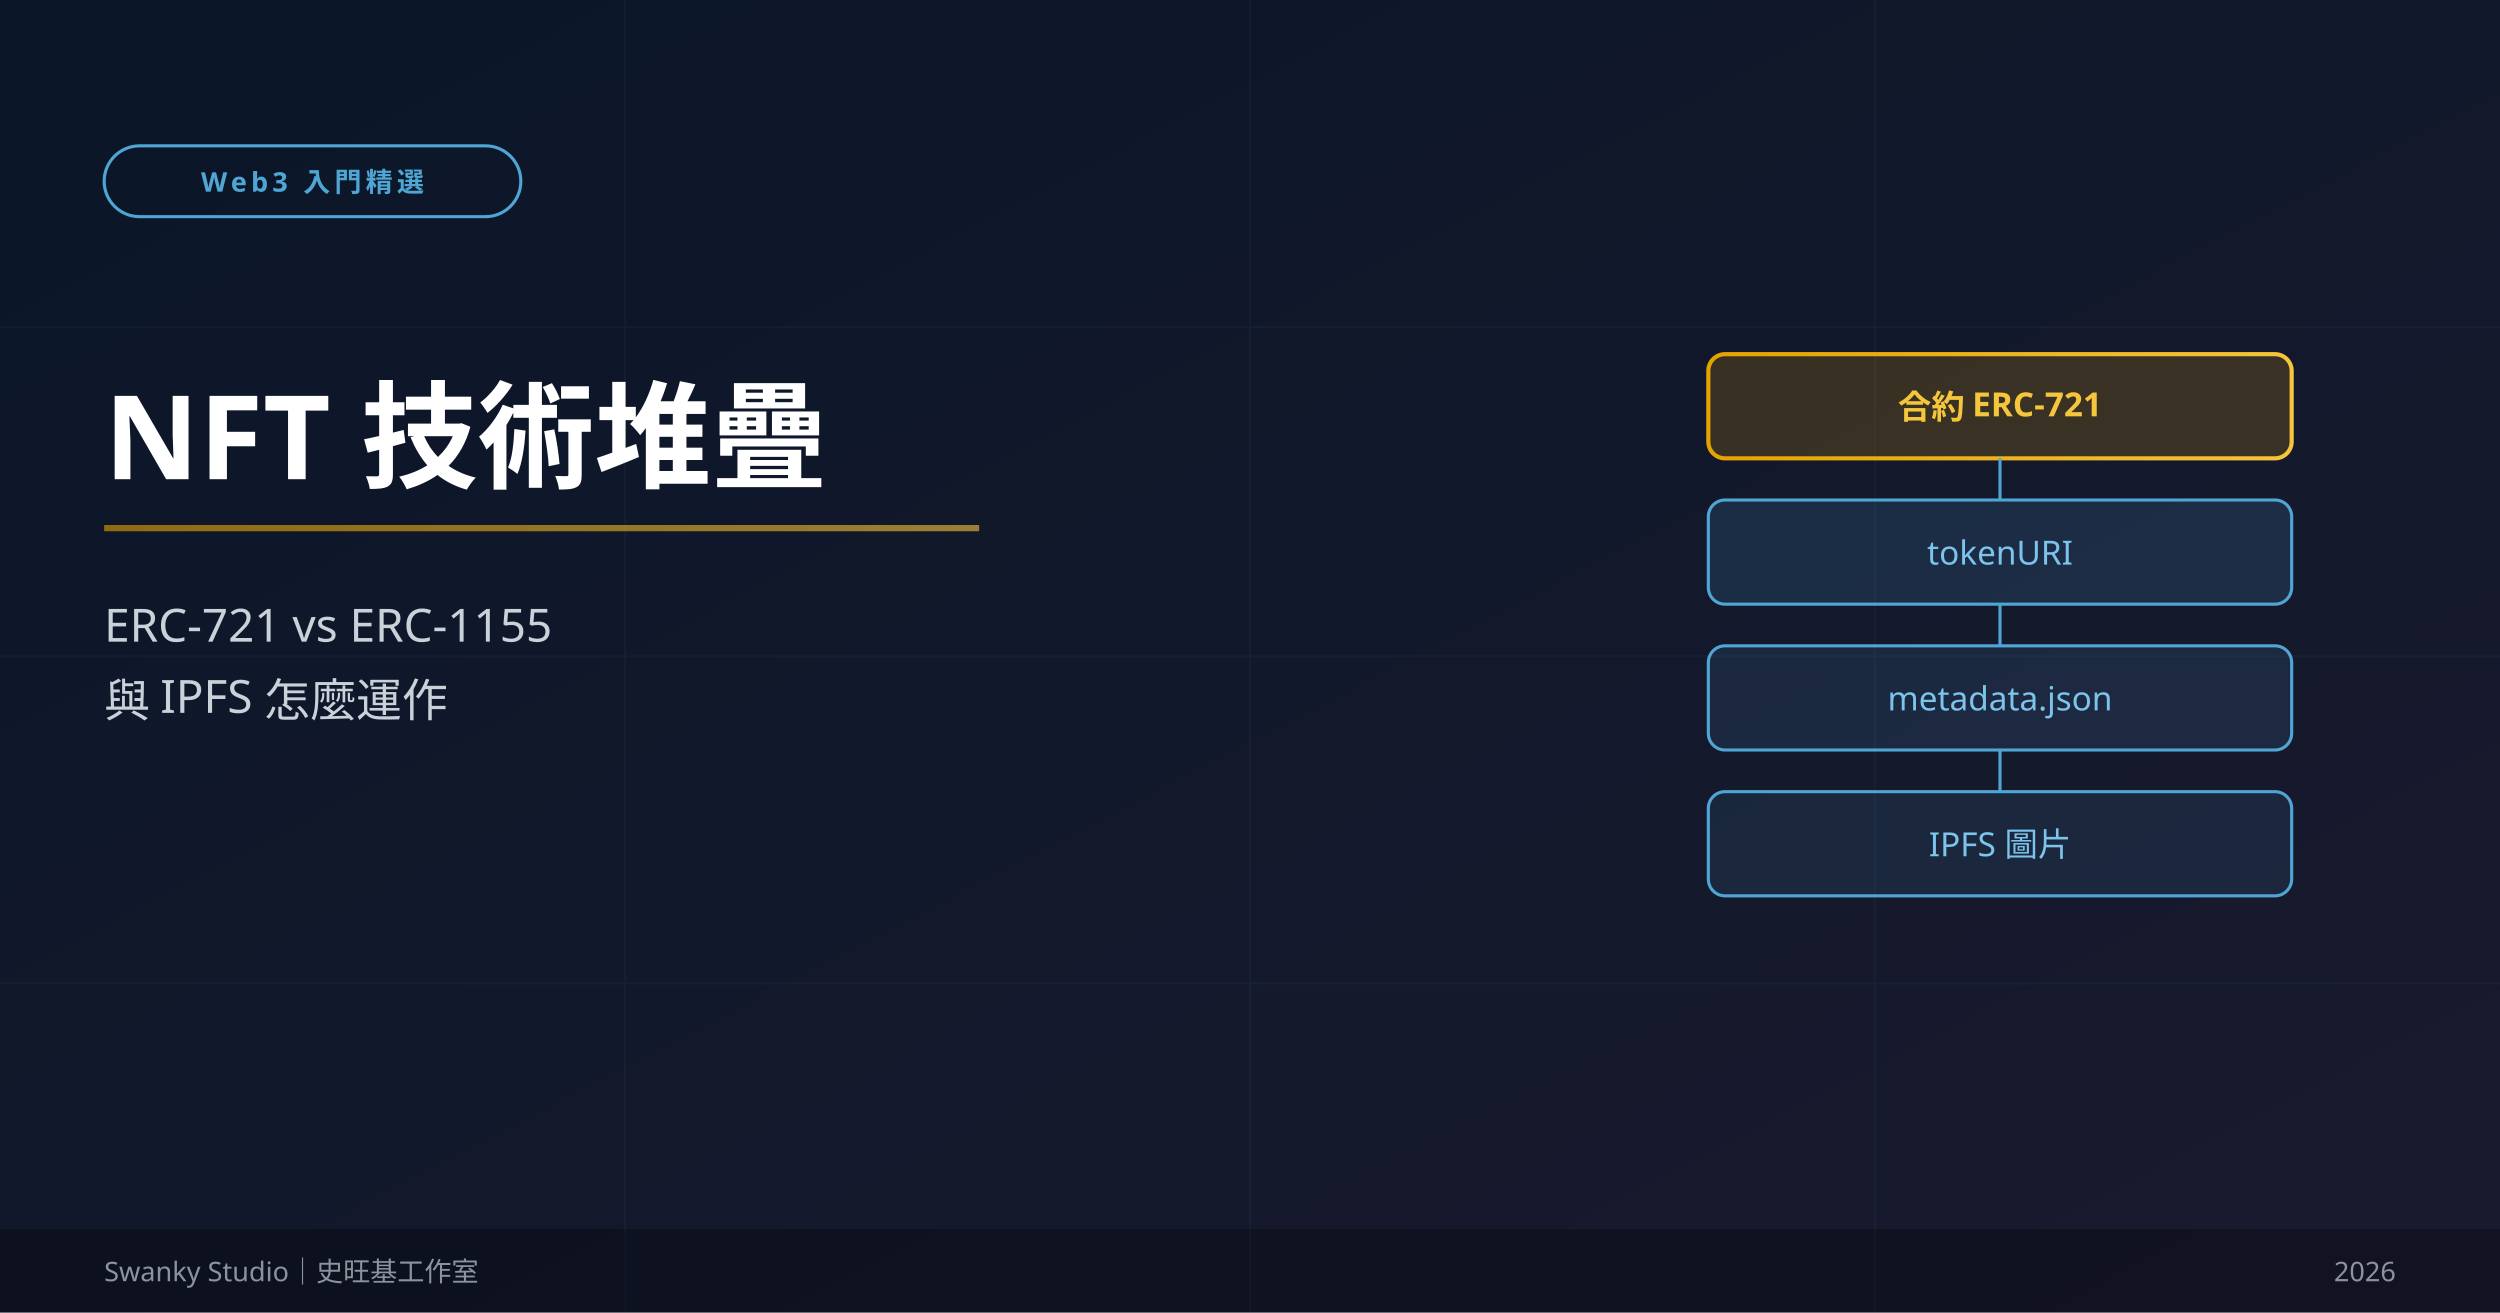
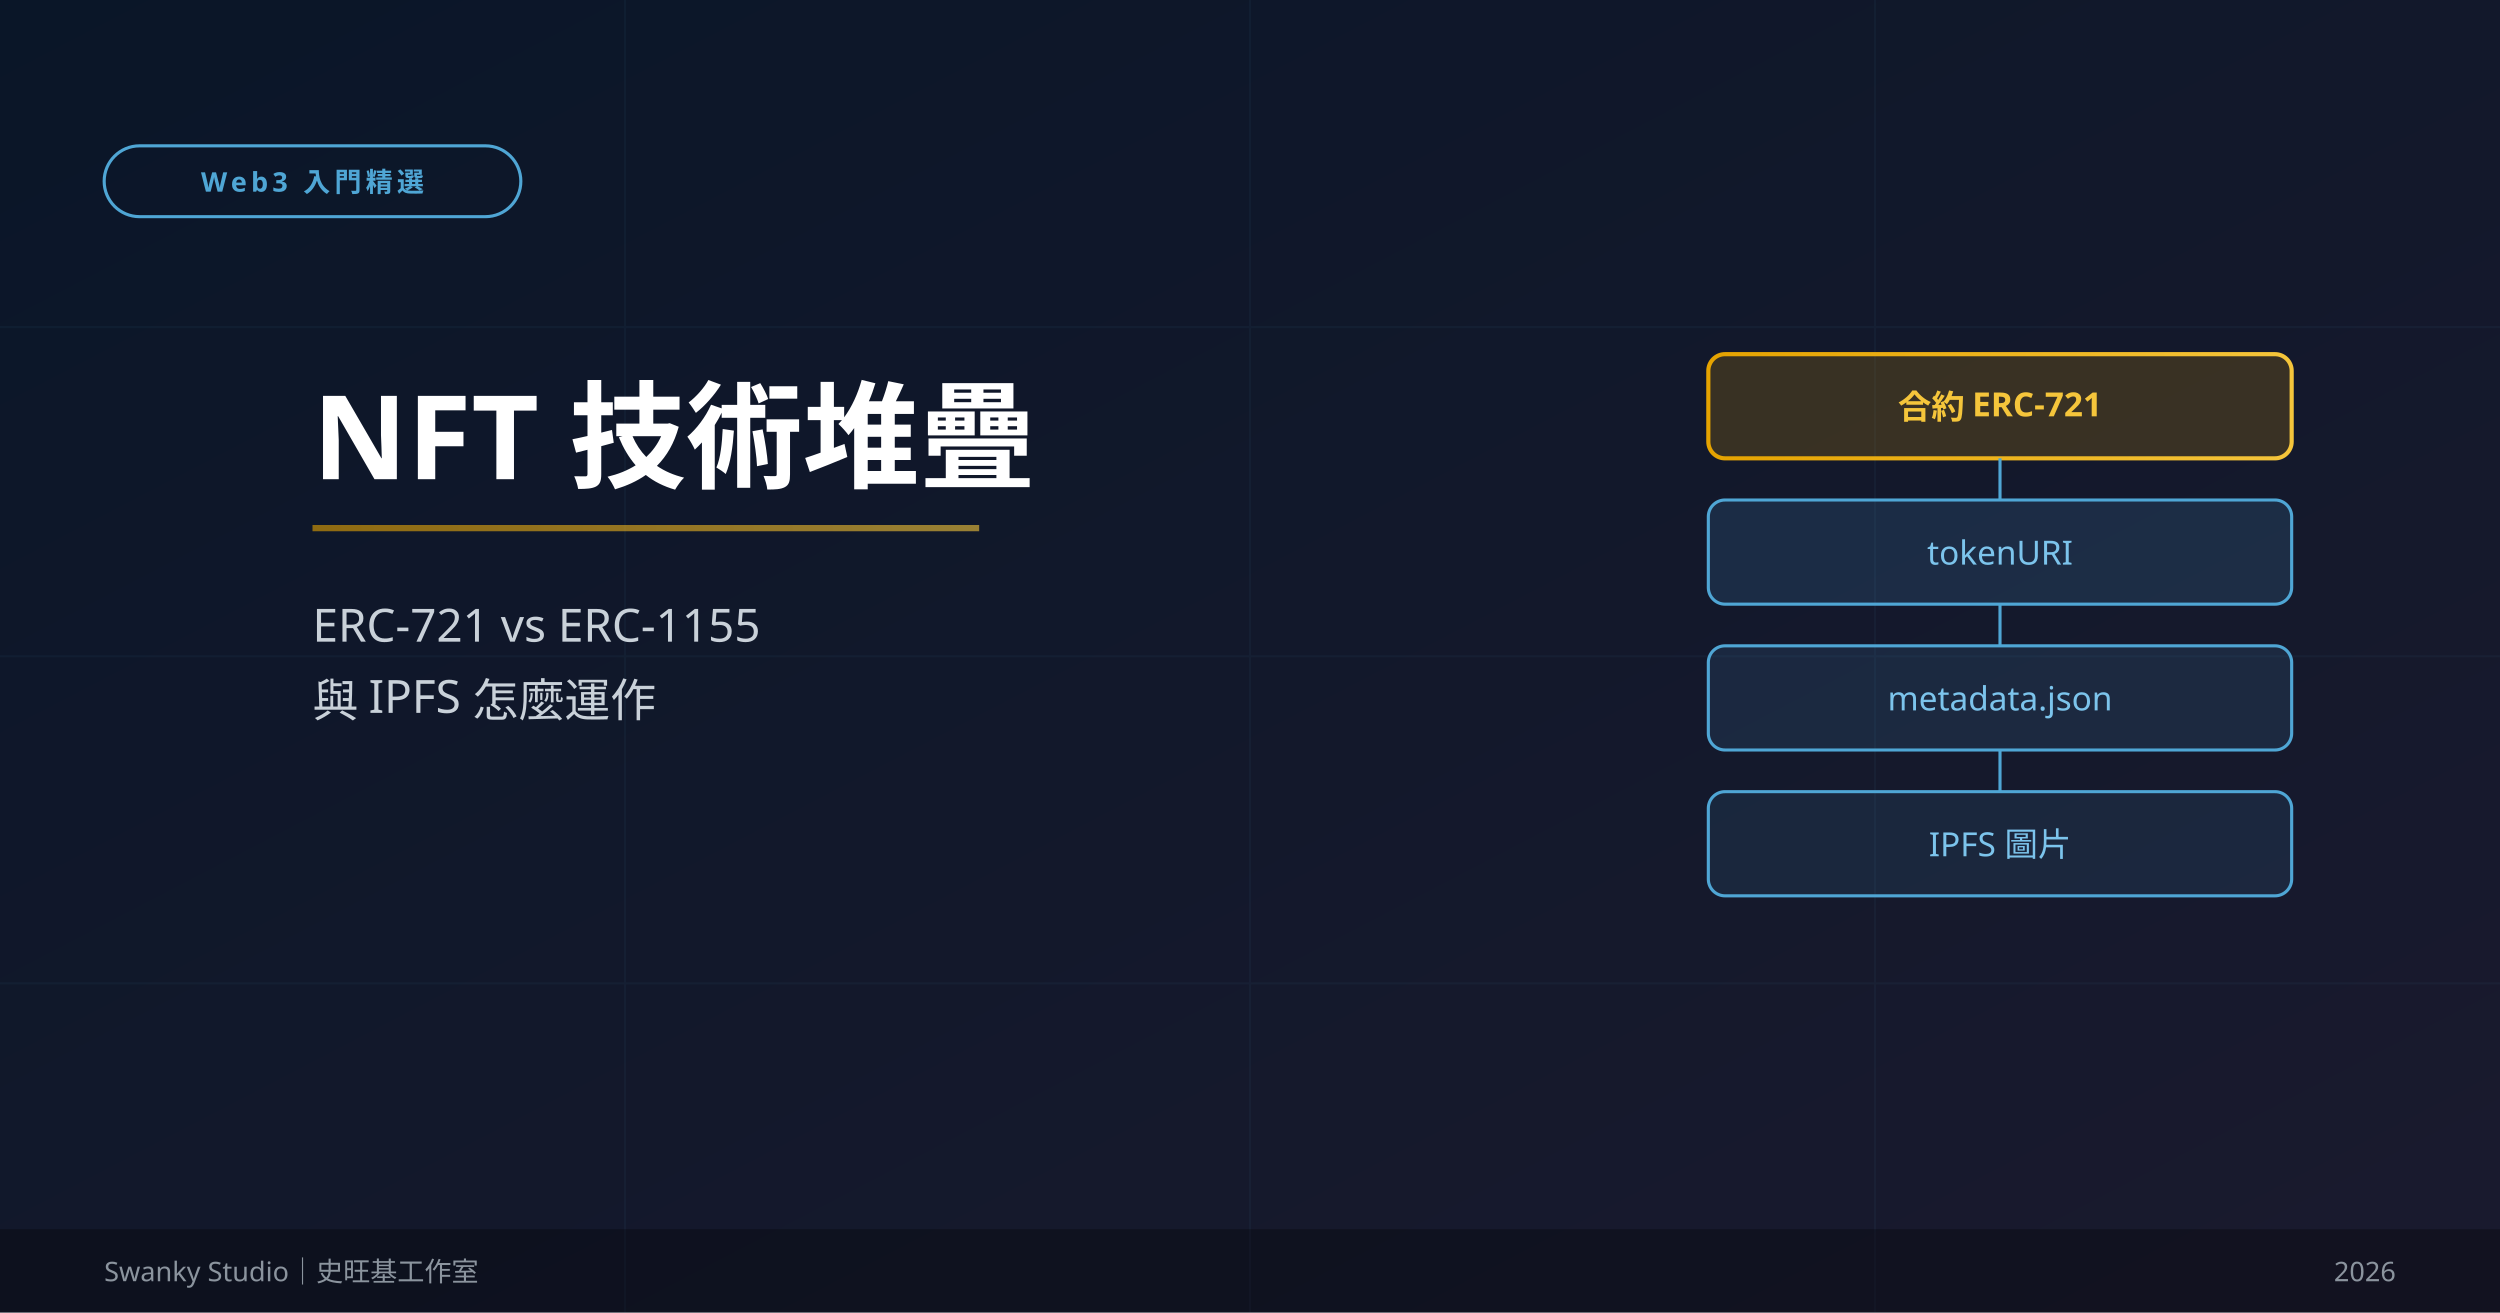
<svg xmlns="http://www.w3.org/2000/svg" viewBox="0 0 1200 630" width="1200" height="630">
  <defs>
    <linearGradient id="bg" x1="0%" y1="0%" x2="100%" y2="100%">
      <stop offset="0%" style="stop-color:#0a1628;stop-opacity:1" />
      <stop offset="100%" style="stop-color:#1a1a2e;stop-opacity:1" />
    </linearGradient>
    <linearGradient id="gold" x1="0%" y1="0%" x2="100%" y2="0%">
      <stop offset="0%" style="stop-color:#E5A300;stop-opacity:1" />
      <stop offset="100%" style="stop-color:#F5C53B;stop-opacity:1" />
    </linearGradient>
  </defs>
  <rect width="1200" height="630" fill="url(#bg)" />
  <g opacity="0.05" stroke="#4fa6d5" stroke-width="1">
    <line x1="0" y1="157" x2="1200" y2="157" />
    <line x1="0" y1="315" x2="1200" y2="315" />
    <line x1="0" y1="472" x2="1200" y2="472" />
    <line x1="300" y1="0" x2="300" y2="630" />
    <line x1="600" y1="0" x2="600" y2="630" />
    <line x1="900" y1="0" x2="900" y2="630" />
  </g>
  <g transform="translate(820,170)" font-family="sans-serif" font-size="16" text-anchor="middle">
    <rect x="0" y="0" width="280" height="50" rx="8" fill="#E5A300" fill-opacity="0.18" stroke="url(#gold)" stroke-width="2" />
    <text x="140" y="31" fill="#F5C53B" font-weight="bold">合約 ERC-721</text>
    <line x1="140" y1="50" x2="140" y2="70" stroke="#4fa6d5" stroke-width="1.5" />
    <rect x="0" y="70" width="280" height="50" rx="8" fill="#4fa6d5" fill-opacity="0.15" stroke="#4fa6d5" stroke-width="1.5" />
    <text x="140" y="101" fill="#7cc4ec">tokenURI</text>
    <line x1="140" y1="120" x2="140" y2="140" stroke="#4fa6d5" stroke-width="1.5" />
    <rect x="0" y="140" width="280" height="50" rx="8" fill="#4fa6d5" fill-opacity="0.12" stroke="#4fa6d5" stroke-width="1.5" />
    <text x="140" y="171" fill="#7cc4ec">metadata.json</text>
    <line x1="140" y1="190" x2="140" y2="210" stroke="#4fa6d5" stroke-width="1.5" />
    <rect x="0" y="210" width="280" height="50" rx="8" fill="#4fa6d5" fill-opacity="0.10" stroke="#4fa6d5" stroke-width="1.5" />
    <text x="140" y="241" fill="#7cc4ec">IPFS 圖片</text>
  </g>
  <rect x="50" y="70" width="200" height="34" rx="17" fill="none" stroke="#4fa6d5" stroke-width="1.5" />
  <text x="150" y="92" font-family="sans-serif" font-size="13" font-weight="bold" fill="#4fa6d5" text-anchor="middle" letter-spacing="2">Web3 入門精選</text>
-   <text x="50" y="230" font-family="sans-serif" font-size="56" font-weight="bold" fill="#ffffff">NFT 技術堆疊</text>
-   <rect x="50" y="252" width="420" height="3" fill="url(#gold)" opacity="0.6" />
-   <text x="50" y="308" font-family="sans-serif" font-size="22" fill="#c9d1d9">ERC-721 vs ERC-1155</text>
-   <text x="50" y="344" font-family="sans-serif" font-size="22" fill="#c9d1d9">與 IPFS 怎麼運作</text>
+   <text x="150" y="230" font-family="sans-serif" font-size="56" font-weight="bold" fill="#ffffff">NFT 技術堆疊</text>
+   <rect x="150" y="252" width="320" height="3" fill="url(#gold)" opacity="0.6" />
+   <text x="150" y="308" font-family="sans-serif" font-size="22" fill="#c9d1d9">ERC-721 vs ERC-1155</text>
+   <text x="150" y="344" font-family="sans-serif" font-size="22" fill="#c9d1d9">與 IPFS 怎麼運作</text>
  <rect x="0" y="590" width="1200" height="40" fill="#000000" opacity="0.3" />
  <text x="50" y="615" font-family="sans-serif" font-size="13" fill="#8b949e">Swanky Studio｜史旺基工作室</text>
  <text x="1150" y="615" font-family="sans-serif" font-size="13" fill="#8b949e" text-anchor="end">2026</text>
</svg>
